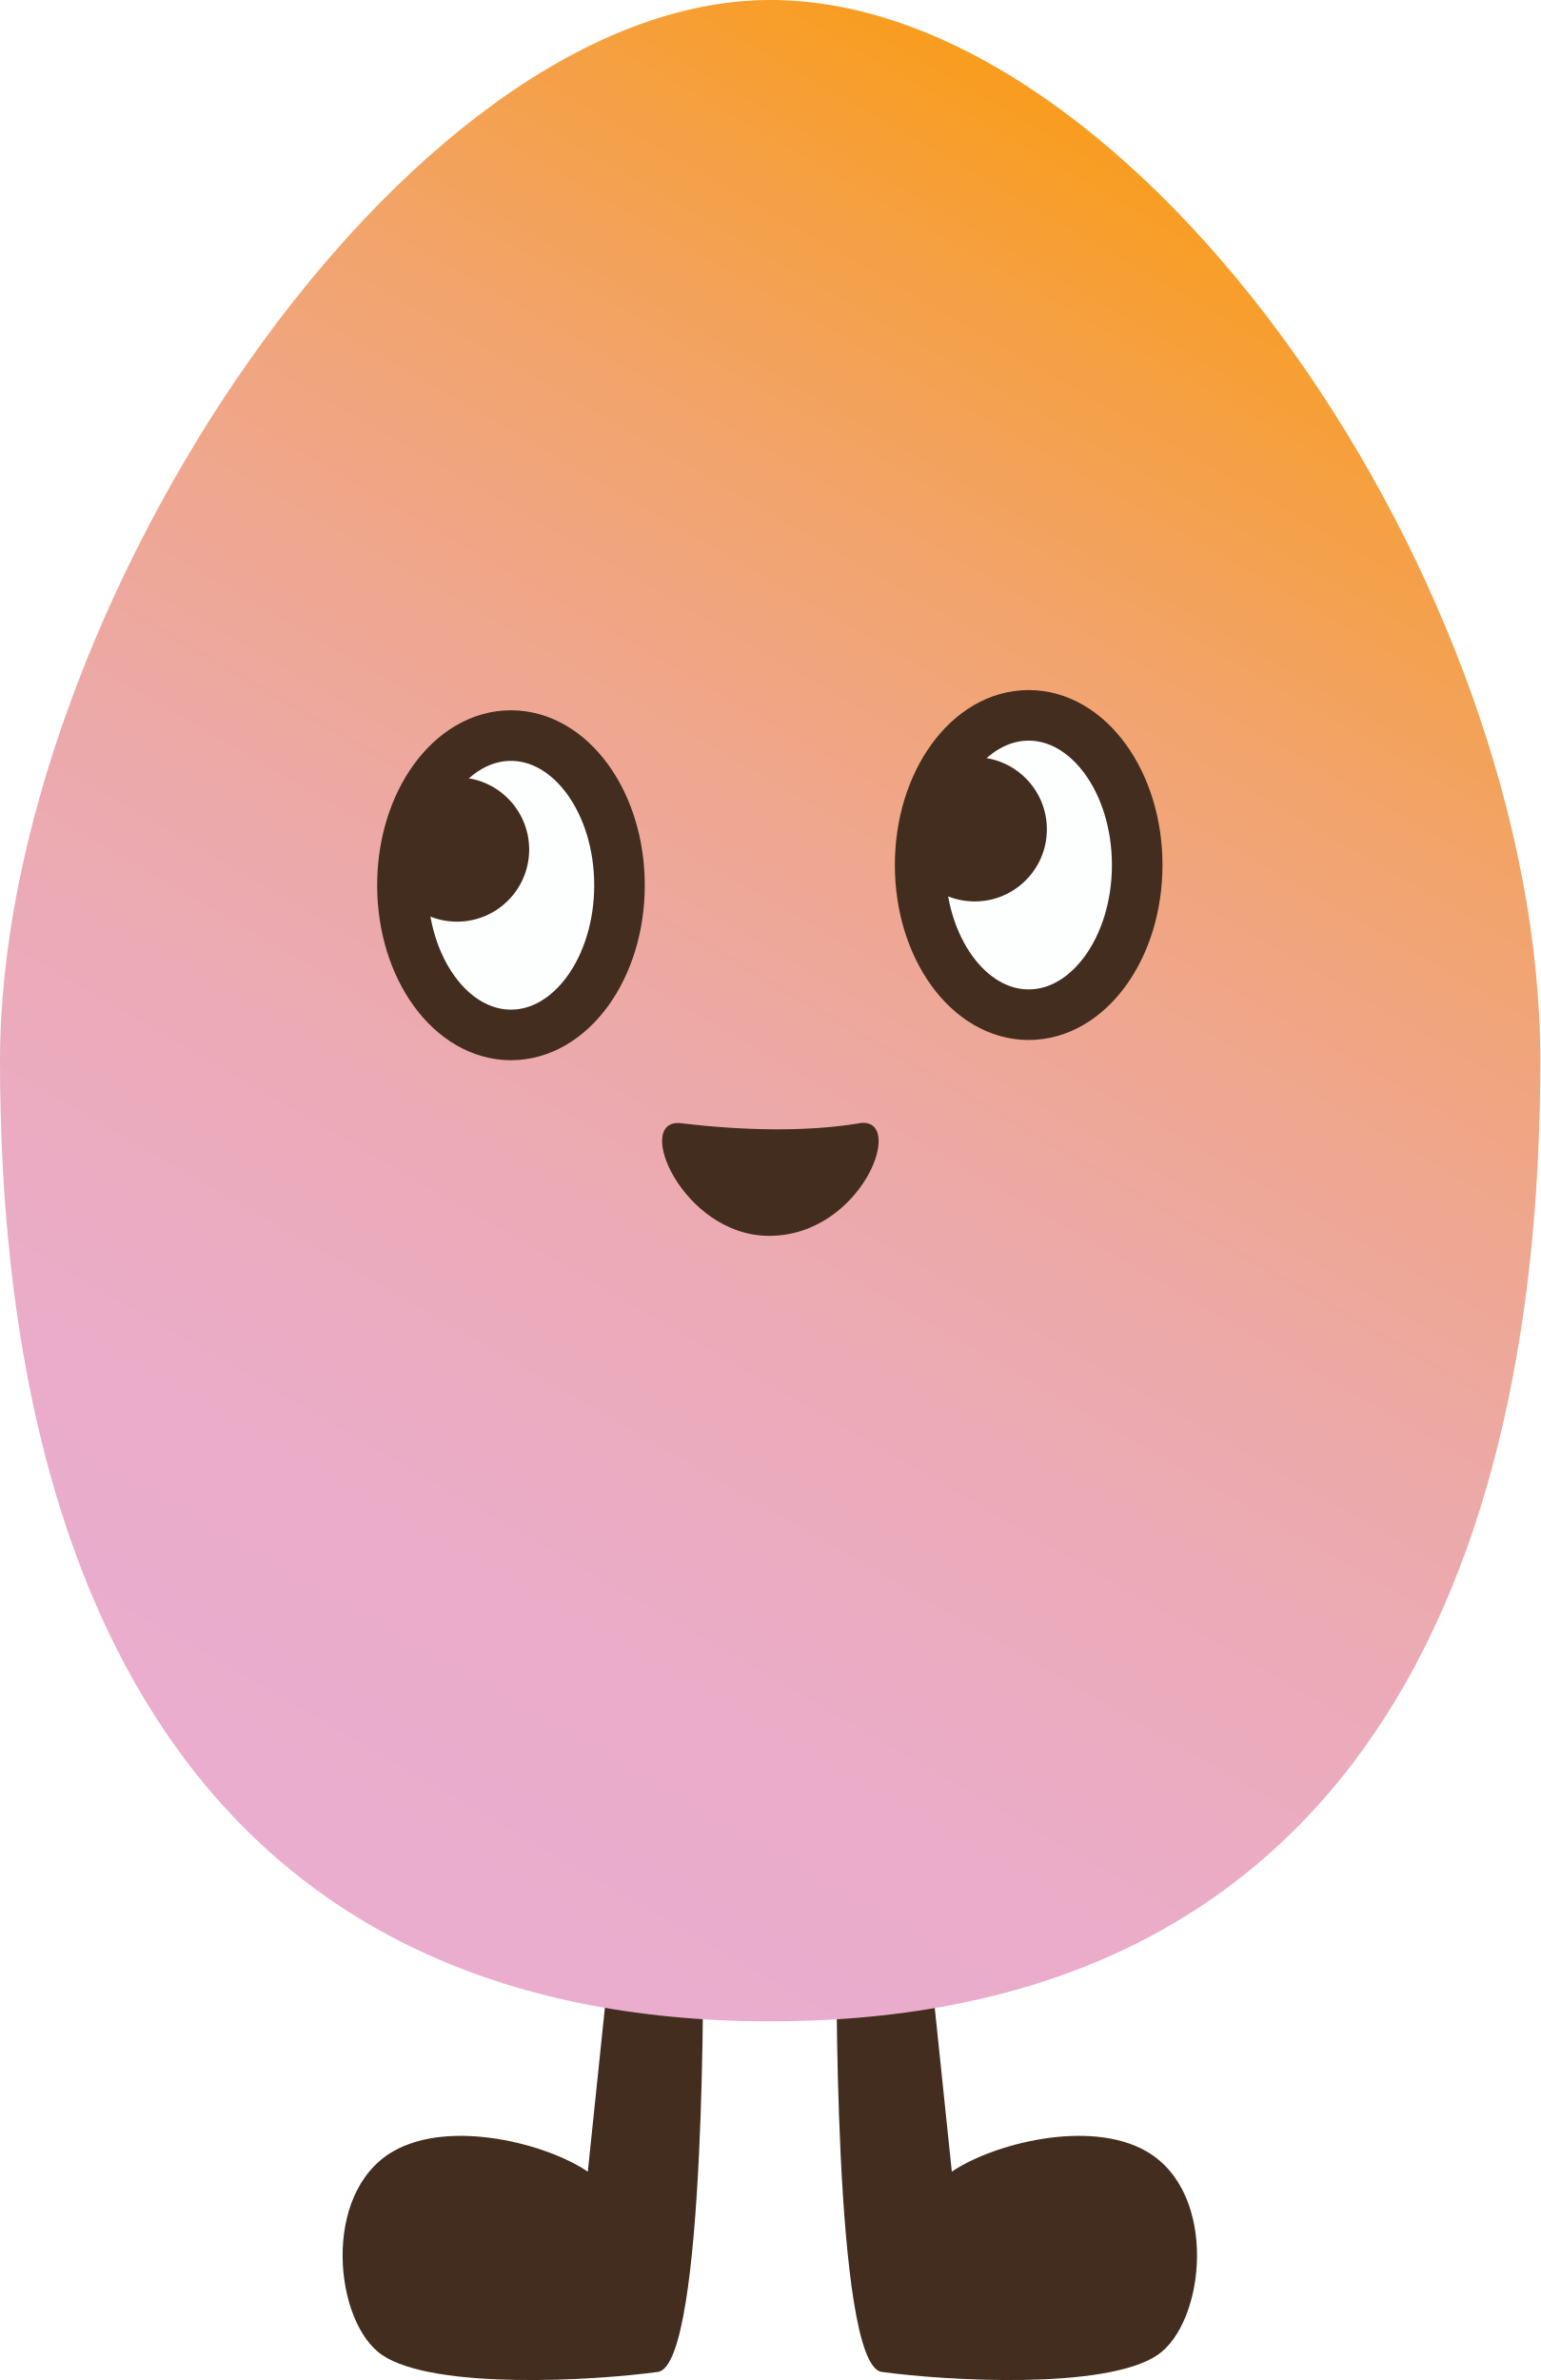
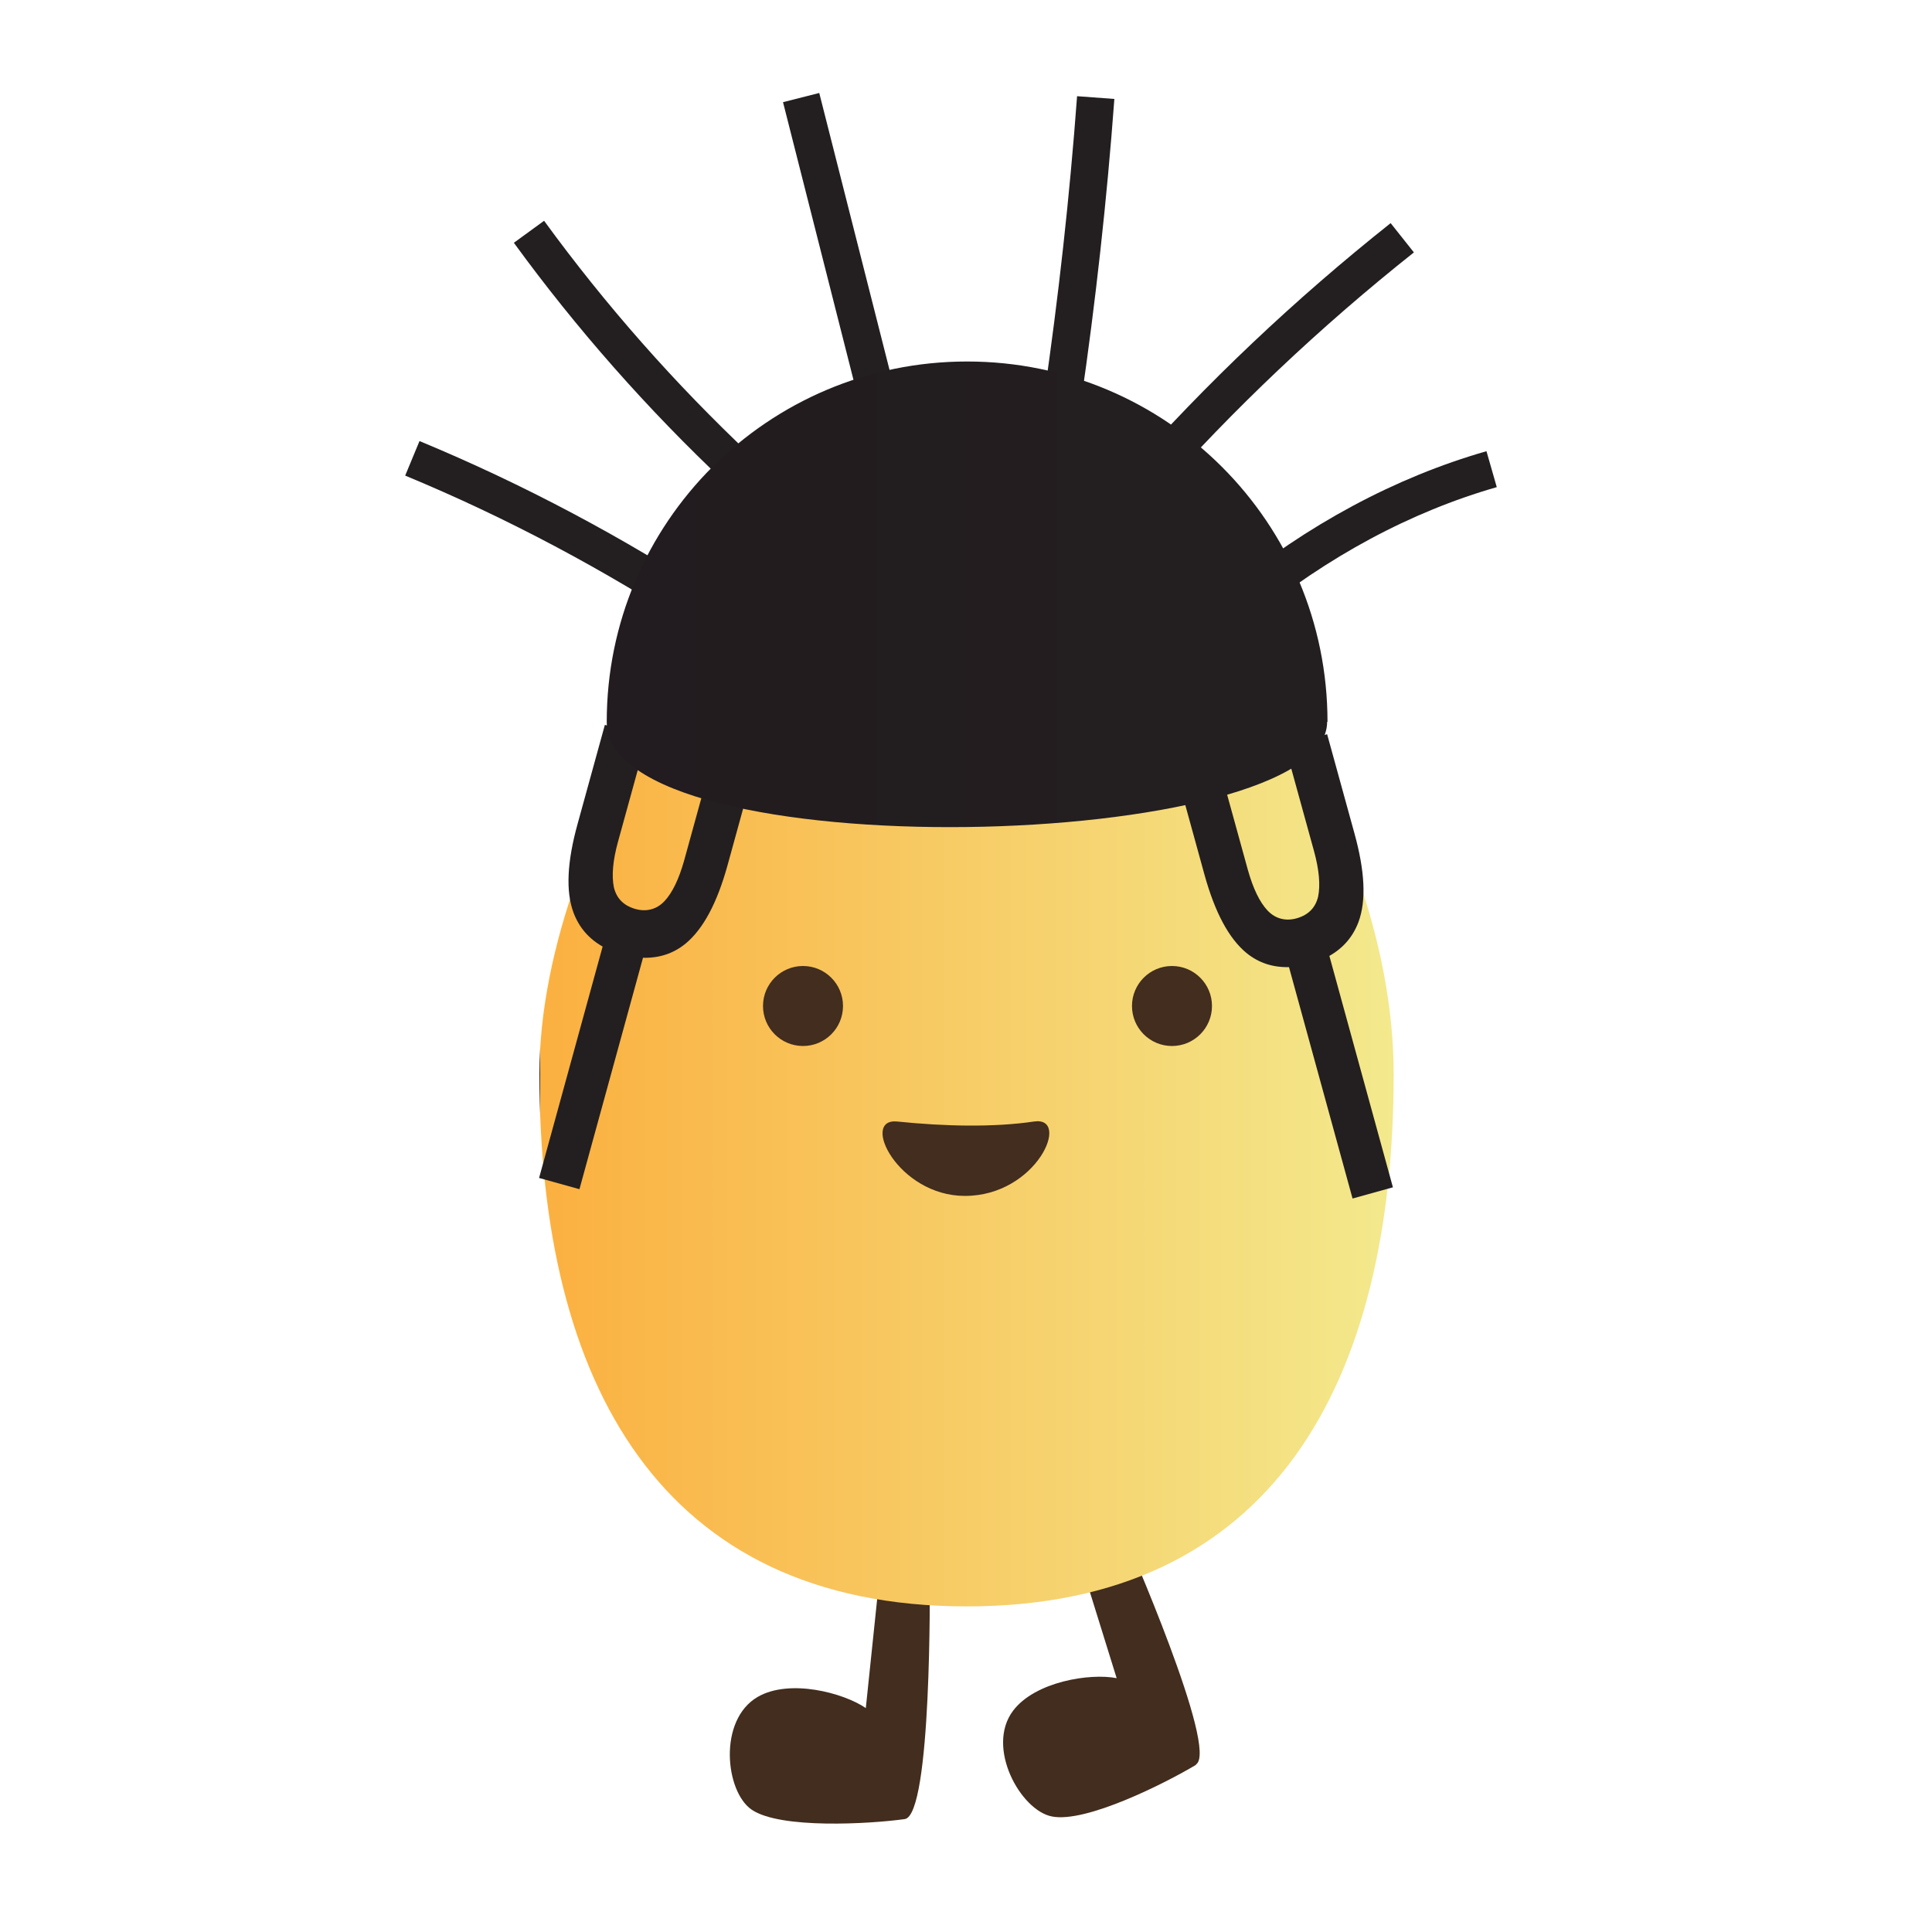
- <svg xmlns="http://www.w3.org/2000/svg" id="Layer_2" data-name="Layer 2" viewBox="0 0 22.85 35.3">
+ <svg xmlns="http://www.w3.org/2000/svg" id="Layer_2" data-name="Layer 2" viewBox="0 0 51.68 51.68">
  <defs>
    <style>
-       .cls-1 {
+       .cls-1, .cls-2 {
+         fill: none;
+       }
+ 
+       .cls-2 {
+         stroke: #231f20;
+         stroke-miterlimit: 10;
+       }
+ 
+       .cls-3 {
+         fill: url(#linear-gradient-2);
+       }
+ 
+       .cls-4 {
+         fill: #231f20;
+       }
+ 
+       .cls-5 {
        fill: url(#linear-gradient);
      }

-       .cls-2 {
-         fill: #fdfefe;
-         stroke: #422d1e;
-         stroke-miterlimit: 10;
-         stroke-width: .75px;
-       }
- 
-       .cls-3 {
+       .cls-6 {
        fill: #422d1e;
      }
    </style>
-     <linearGradient id="linear-gradient" x1="19.01" y1="3.4" x2="4.73" y2="28.13" gradientUnits="userSpaceOnUse">
-       <stop offset="0" stop-color="#f99d1e" />
-       <stop offset=".11" stop-color="#f5a045" />
-       <stop offset=".25" stop-color="#f2a46e" />
-       <stop offset=".4" stop-color="#efa791" />
-       <stop offset=".54" stop-color="#eca9ab" />
-       <stop offset=".69" stop-color="#ebabbe" />
-       <stop offset=".84" stop-color="#eaacca" />
-       <stop offset="1" stop-color="#eaadce" />
+     <linearGradient id="linear-gradient" x1="37.28" y1="27.98" x2="14.44" y2="27.98" gradientUnits="userSpaceOnUse">
+       <stop offset="0" stop-color="#f3e98d" />
+       <stop offset="1" stop-color="#fbb040" />
+       <stop offset="1" stop-color="#231f20" />
+     </linearGradient>
+     <linearGradient id="linear-gradient-2" x1="16.23" y1="15.9" x2="35.5" y2="15.9" gradientUnits="userSpaceOnUse">
+       <stop offset="0" stop-color="#221b1f" />
+       <stop offset="1" stop-color="#231f20" />
    </linearGradient>
  </defs>
  <g id="Layer_1-2" data-name="Layer 1">
-     <path class="cls-3" d="M13.08,35.18c.94.13,3.32.27,4.09-.25.71-.48.91-2.4-.16-3.02-.85-.49-2.29-.11-2.89.3l-.37-3.55-1.34.17s-.06,6.25.67,6.35Z" />
-     <path class="cls-3" d="M9.76,35.18c-.94.13-3.32.27-4.09-.25-.71-.48-.91-2.4.16-3.02.85-.49,2.29-.11,2.89.3l.37-3.55,1.34.17s.06,6.25-.67,6.35Z" />
-     <path class="cls-1" d="M22.85,15.73c0,8.28-3.23,14.25-11.42,14.25S0,24.01,0,15.73C0,9.12,5.98,0,11.43,0s11.42,8.68,11.42,15.73Z" />
-     <path class="cls-3" d="M12.74,16.66c.72-.12.06,1.67-1.33,1.67-1.29,0-2.03-1.76-1.3-1.67.91.11,1.86.13,2.64,0Z" />
    <g>
-       <ellipse class="cls-2" cx="15.26" cy="12.83" rx="1.61" ry="2.22" />
-       <circle class="cls-3" cx="14.46" cy="12.3" r="1.07" />
-       <ellipse class="cls-2" cx="7.58" cy="13.13" rx="1.61" ry="2.22" />
-       <circle class="cls-3" cx="6.78" cy="12.6" r="1.07" />
+       <circle class="cls-1" cx="25.84" cy="25.84" r="25.84" />
+       <path class="cls-6" d="M31.99,47.21c-.82.49-2.94,1.56-3.85,1.38-.84-.16-1.78-1.85-1.04-2.83.59-.78,2.06-1.01,2.77-.87l-1.06-3.41,1.29-.38s2.52,5.72,1.89,6.1Z" />
+       <path class="cls-6" d="M24.2,48.66c-.94.13-3.32.27-4.09-.25-.71-.48-.91-2.4.16-3.02.85-.49,2.29-.11,2.89.3l.37-3.55,1.34.17s.06,6.25-.67,6.35Z" />
+       <path class="cls-5" d="M37.28,28.72c0,8.28-3.23,14.25-11.42,14.25s-11.43-5.97-11.43-14.25c0-6.61,5.98-15.73,11.43-15.73s11.42,8.68,11.42,15.73Z" />
+       <circle class="cls-6" cx="21.48" cy="26.91" r="1.07" />
+       <circle class="cls-6" cx="31.35" cy="26.91" r="1.07" />
+       <path class="cls-6" d="M27.66,30c1-.15.08,1.99-1.85,1.99-1.79,0-2.81-2.09-1.81-1.99,1.26.13,2.58.16,3.66,0Z" />
+       <path class="cls-4" d="M34.37,19.94l.78,2.83c.14.51.17.91.11,1.21-.07.3-.26.49-.56.58s-.58.02-.79-.2-.39-.59-.53-1.09l-.78-2.83-1.11.31.73,2.65c.28,1.01.65,1.7,1.12,2.09.33.27.71.39,1.14.38l1.7,6.19,1.08-.3-1.7-6.19c.37-.21.63-.51.78-.91.21-.57.17-1.36-.11-2.37l-.73-2.65-1.11.31Z" />
+       <path class="cls-4" d="M17.31,19.69l-.78,2.83c-.14.51-.17.91-.11,1.21.07.3.26.49.56.58s.58.02.79-.2.39-.59.53-1.09l.78-2.83,1.11.31-.73,2.65c-.28,1.01-.65,1.7-1.12,2.09-.33.27-.71.39-1.14.38l-1.7,6.19-1.08-.3,1.7-6.19c-.37-.21-.63-.51-.78-.91-.21-.57-.17-1.36.11-2.37l.73-2.65,1.11.31Z" />
+       <path class="cls-2" d="M11.03,12.26c2.75,1.14,5.4,2.55,7.92,4.2" />
+       <path class="cls-2" d="M19.75,12.55c-2.06-1.94-3.94-4.07-5.6-6.35" />
+       <path class="cls-2" d="M23.63,11.28l-2.2-8.67" />
+       <path class="cls-2" d="M28.42,10.69c.39-2.68.69-5.37.89-8.08" />
+       <path class="cls-2" d="M30.51,12.99c2.12-2.4,4.47-4.62,7-6.63" />
+       <path class="cls-2" d="M33.14,16.18c2.1-1.72,4.39-2.95,6.76-3.63" />
+       <path class="cls-3" d="M35.5,19.31c0,3.51-19.27,3.99-19.27,0,0-5.32,4.31-9.64,9.64-9.64s9.64,4.31,9.64,9.64Z" />
    </g>
  </g>
</svg>
